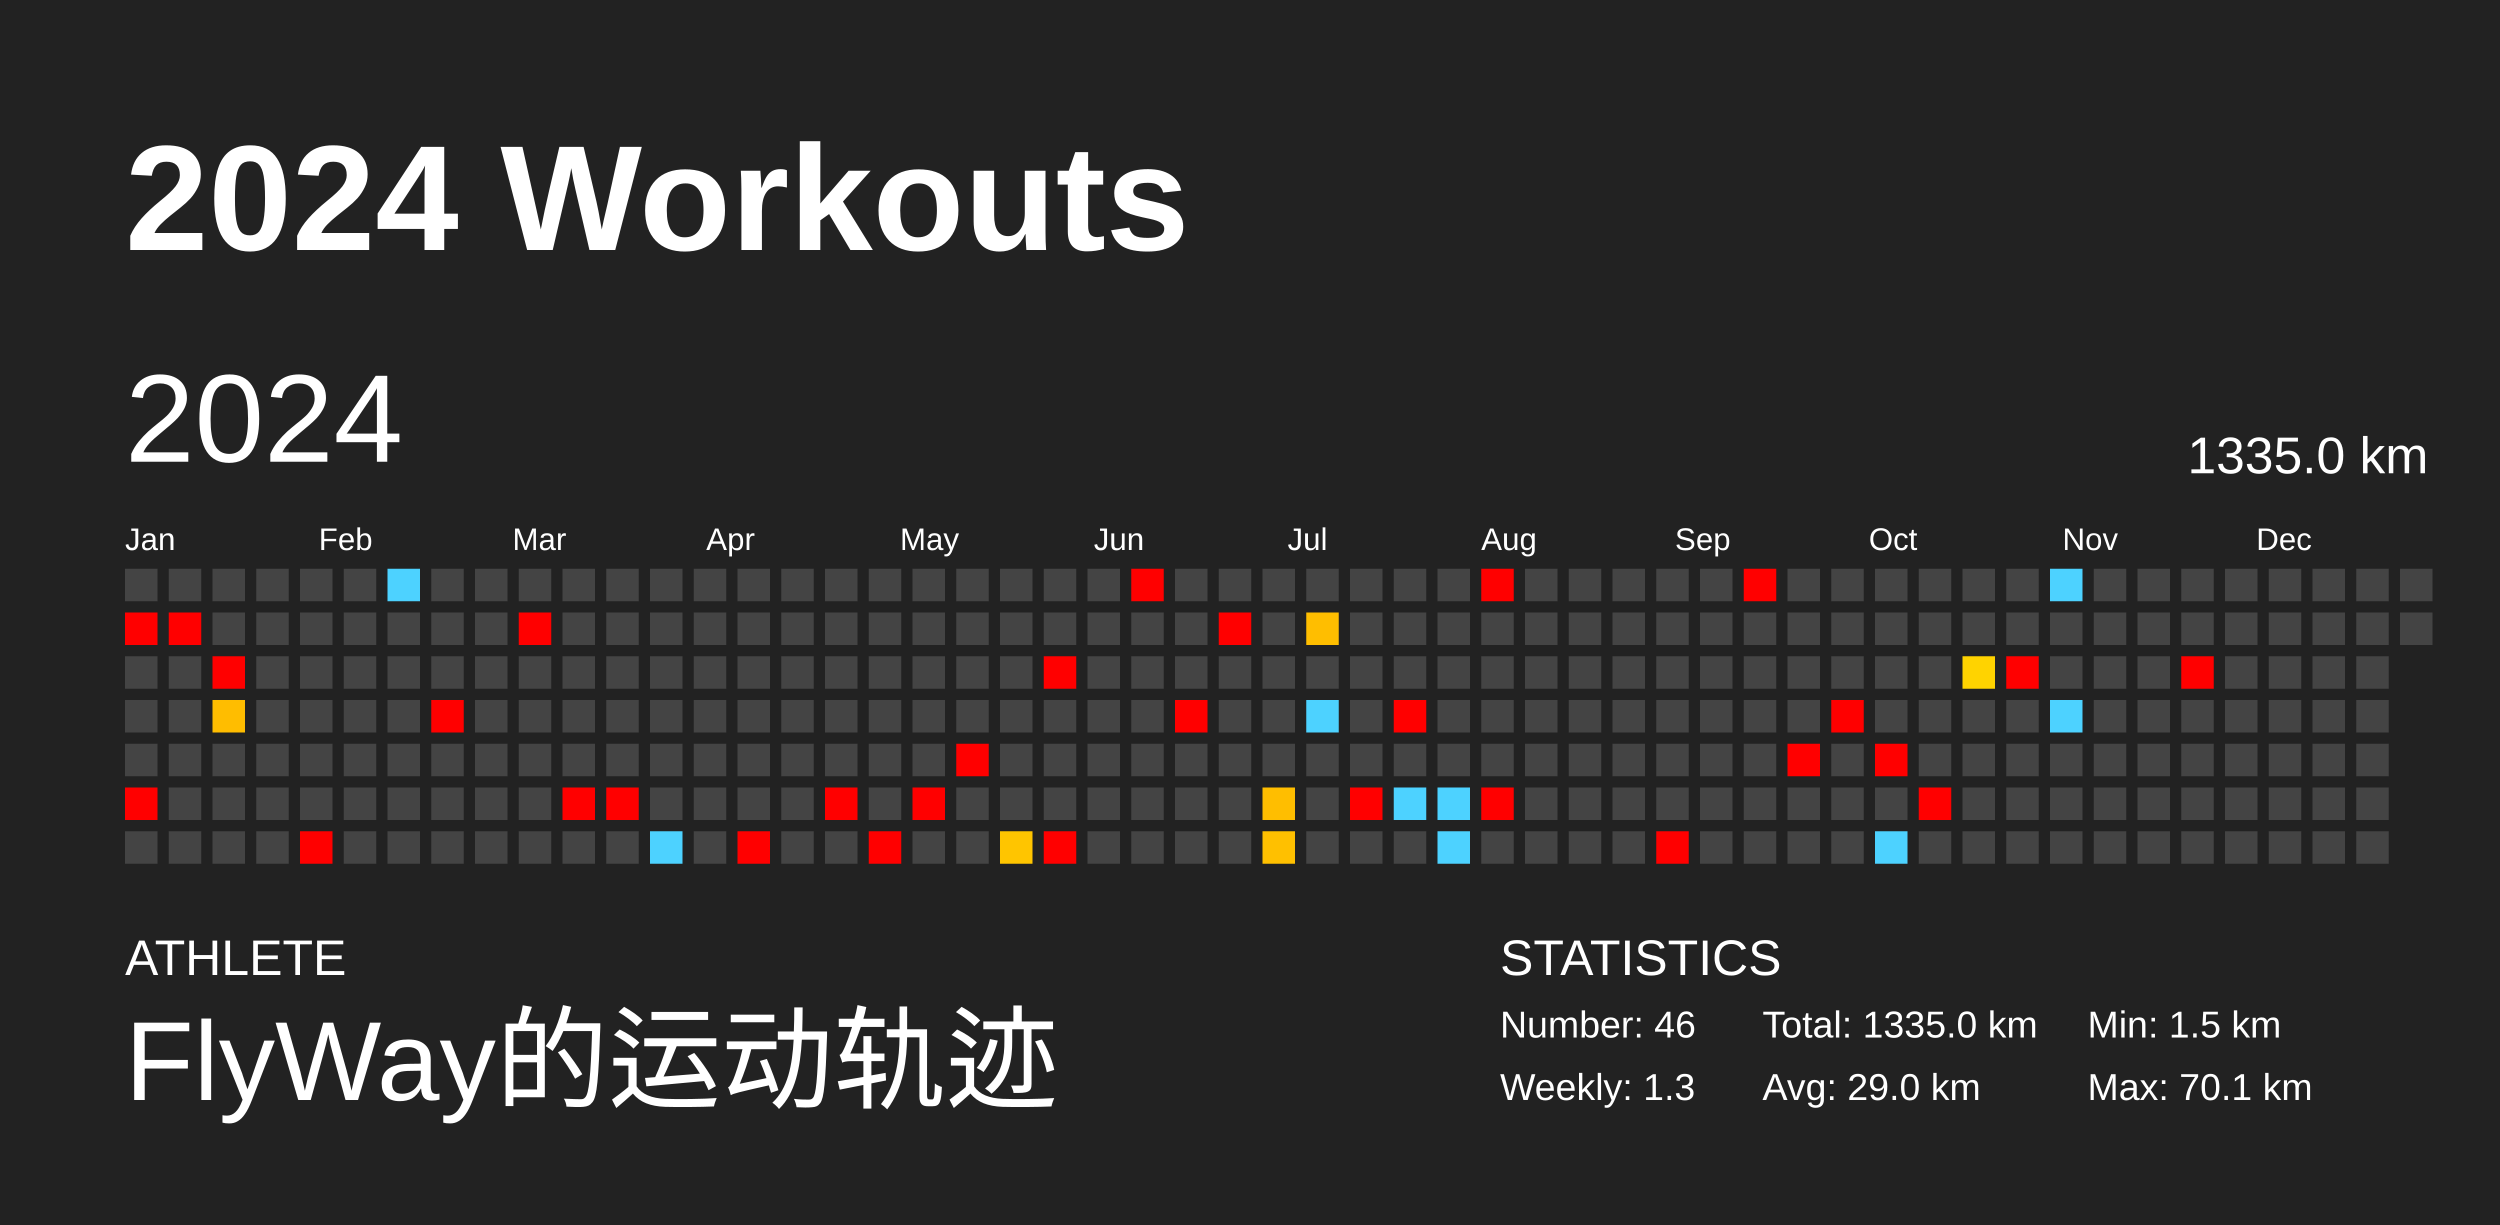
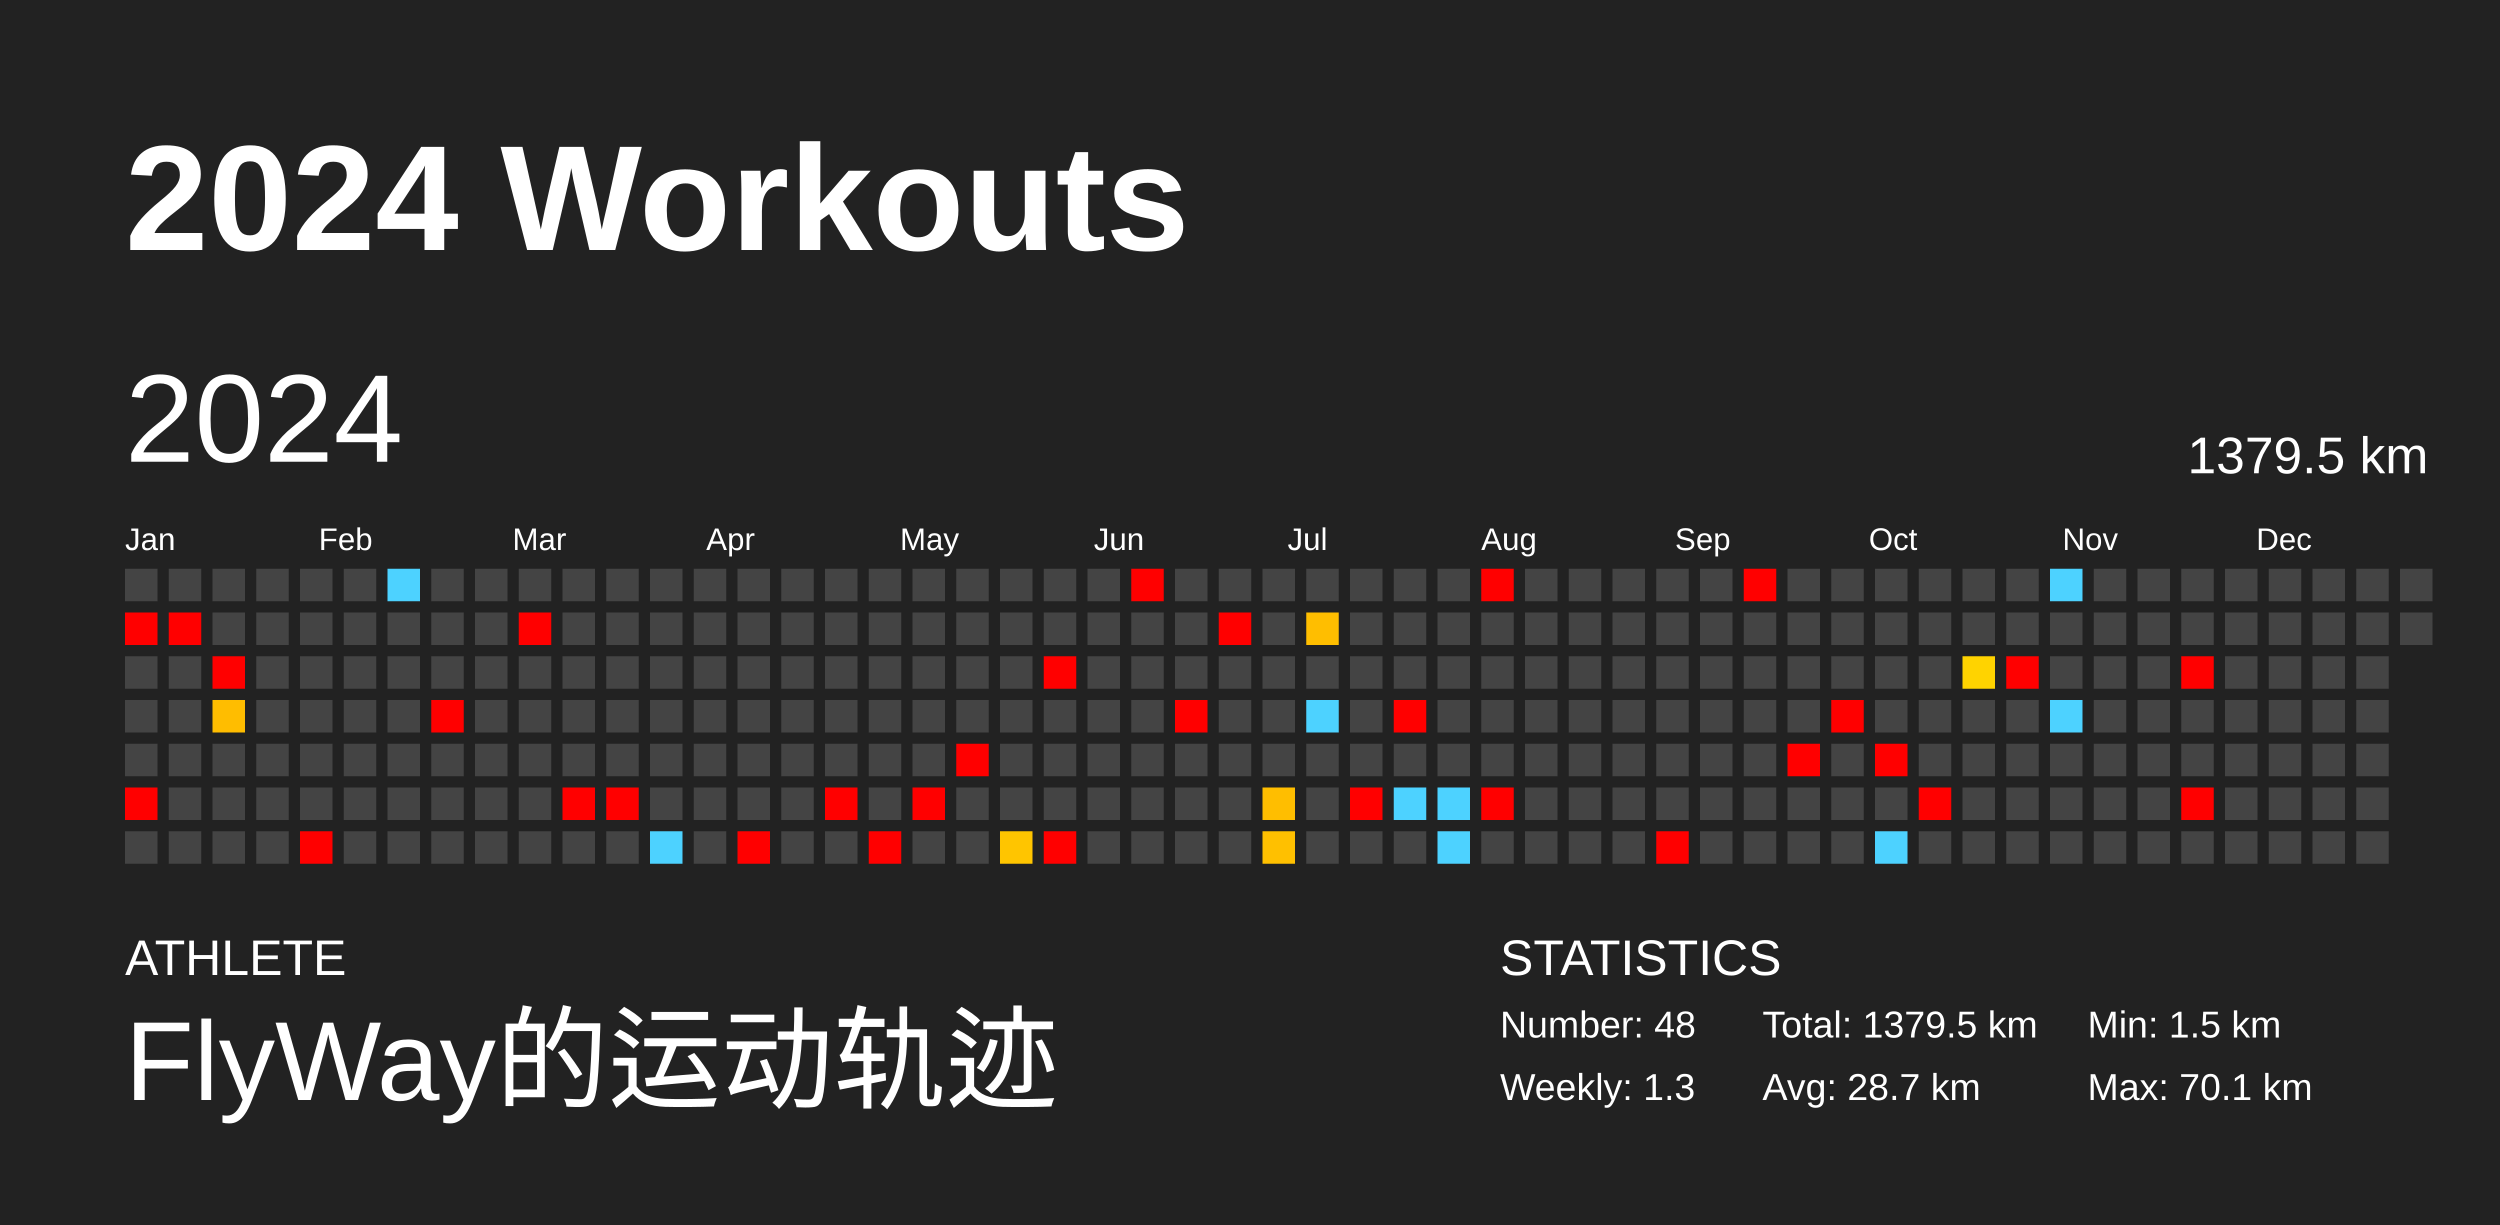
<svg xmlns="http://www.w3.org/2000/svg" baseProfile="full" height="98mm" version="1.1" viewBox="0,0,200,98" width="200mm">
  <defs />
  <rect fill="#222222" height="98" width="200" x="0" y="0" />
  <text fill="#FFFFFF" style="font-size:12px; font-family:Arial; font-weight:bold;" x="10" y="20">2024 Workouts</text>
  <text fill="#FFFFFF" style="font-size:4px; font-family:Arial" x="10" y="78">ATHLETE</text>
  <text fill="#FFFFFF" style="font-size:9px; font-family:Arial" x="10" y="88">FlyWay的运动轨迹</text>
  <text fill="#FFFFFF" style="font-size:4px; font-family:Arial" x="120" y="78">STATISTICS</text>
-   <text fill="#FFFFFF" style="font-size:3px; font-family:Arial" x="120" y="83">Number: 46</text>
+   <text fill="#FFFFFF" style="font-size:3px; font-family:Arial" x="120" y="83">Number: 48</text>
  <text fill="#FFFFFF" style="font-size:3px; font-family:Arial" x="120" y="88">Weekly: 1.3</text>
-   <text fill="#FFFFFF" style="font-size:3px; font-family:Arial" x="141" y="83">Total: 1335.0 km</text>
-   <text fill="#FFFFFF" style="font-size:3px; font-family:Arial" x="141" y="88">Avg: 29.0 km</text>
+   <text fill="#FFFFFF" style="font-size:3px; font-family:Arial" x="141" y="83">Total: 1379.5 km</text>
+   <text fill="#FFFFFF" style="font-size:3px; font-family:Arial" x="141" y="88">Avg: 28.7 km</text>
  <text fill="#FFFFFF" style="font-size:3px; font-family:Arial" x="167" y="83">Min: 1.5 km</text>
  <text fill="#FFFFFF" style="font-size:3px; font-family:Arial" x="167" y="88">Max: 70.1 km</text>
  <text dominant-baseline="hanging" fill="#FFFFFF" style="font-size:10.0px; font-family:Arial;" x="10" y="30">2024</text>
-   <text dominant-baseline="hanging" fill="#FFFFFF" style="font-size:4.125px; font-family:Arial;" x="175" y="35">1335.0 km</text>
+   <text dominant-baseline="hanging" fill="#FFFFFF" style="font-size:4.125px; font-family:Arial;" x="175" y="35">1379.5 km</text>
  <text fill="#FFFFFF" style="font-size:2.5px; font-family:Arial" x="10.0" y="44">Jan</text>
  <text fill="#FFFFFF" style="font-size:2.5px; font-family:Arial" x="25.5" y="44">Feb</text>
  <text fill="#FFFFFF" style="font-size:2.5px; font-family:Arial" x="41.0" y="44">Mar</text>
  <text fill="#FFFFFF" style="font-size:2.5px; font-family:Arial" x="56.5" y="44">Apr</text>
  <text fill="#FFFFFF" style="font-size:2.5px; font-family:Arial" x="72.0" y="44">May</text>
  <text fill="#FFFFFF" style="font-size:2.5px; font-family:Arial" x="87.5" y="44">Jun</text>
  <text fill="#FFFFFF" style="font-size:2.5px; font-family:Arial" x="103.0" y="44">Jul</text>
  <text fill="#FFFFFF" style="font-size:2.5px; font-family:Arial" x="118.5" y="44">Aug</text>
  <text fill="#FFFFFF" style="font-size:2.5px; font-family:Arial" x="134.0" y="44">Sep</text>
  <text fill="#FFFFFF" style="font-size:2.5px; font-family:Arial" x="149.5" y="44">Oct</text>
  <text fill="#FFFFFF" style="font-size:2.5px; font-family:Arial" x="165.0" y="44">Nov</text>
  <text fill="#FFFFFF" style="font-size:2.5px; font-family:Arial" x="180.5" y="44">Dec</text>
  <rect fill="#444444" height="2.6" width="2.6" x="10.0" y="45.5" />
  <rect fill="red" height="2.6" width="2.6" x="10.0" y="49.0" />
  <rect fill="#444444" height="2.6" width="2.6" x="10.0" y="52.5" />
  <rect fill="#444444" height="2.6" width="2.6" x="10.0" y="56.0" />
  <rect fill="#444444" height="2.6" width="2.6" x="10.0" y="59.5" />
  <rect fill="red" height="2.6" width="2.6" x="10.0" y="63.0" />
  <rect fill="#444444" height="2.6" width="2.6" x="10.0" y="66.5" />
  <rect fill="#444444" height="2.6" width="2.6" x="13.5" y="45.5" />
  <rect fill="red" height="2.6" width="2.6" x="13.5" y="49.0" />
  <rect fill="#444444" height="2.6" width="2.6" x="13.5" y="52.5" />
  <rect fill="#444444" height="2.6" width="2.6" x="13.5" y="56.0" />
  <rect fill="#444444" height="2.6" width="2.6" x="13.5" y="59.5" />
  <rect fill="#444444" height="2.6" width="2.6" x="13.5" y="63.0" />
  <rect fill="#444444" height="2.6" width="2.6" x="13.5" y="66.5" />
  <rect fill="#444444" height="2.6" width="2.6" x="17.0" y="45.5" />
  <rect fill="#444444" height="2.6" width="2.6" x="17.0" y="49.0" />
  <rect fill="red" height="2.6" width="2.6" x="17.0" y="52.5" />
  <rect fill="#ffbd00" height="2.6" width="2.6" x="17.0" y="56.0" />
  <rect fill="#444444" height="2.6" width="2.6" x="17.0" y="59.5" />
  <rect fill="#444444" height="2.6" width="2.6" x="17.0" y="63.0" />
  <rect fill="#444444" height="2.6" width="2.6" x="17.0" y="66.5" />
  <rect fill="#444444" height="2.6" width="2.6" x="20.5" y="45.5" />
  <rect fill="#444444" height="2.6" width="2.6" x="20.5" y="49.0" />
  <rect fill="#444444" height="2.6" width="2.6" x="20.5" y="52.5" />
  <rect fill="#444444" height="2.6" width="2.6" x="20.5" y="56.0" />
  <rect fill="#444444" height="2.6" width="2.6" x="20.5" y="59.5" />
  <rect fill="#444444" height="2.6" width="2.6" x="20.5" y="63.0" />
  <rect fill="#444444" height="2.6" width="2.6" x="20.5" y="66.5" />
  <rect fill="#444444" height="2.6" width="2.6" x="24.0" y="45.5" />
  <rect fill="#444444" height="2.6" width="2.6" x="24.0" y="49.0" />
  <rect fill="#444444" height="2.6" width="2.6" x="24.0" y="52.5" />
  <rect fill="#444444" height="2.6" width="2.6" x="24.0" y="56.0" />
  <rect fill="#444444" height="2.6" width="2.6" x="24.0" y="59.5" />
  <rect fill="#444444" height="2.6" width="2.6" x="24.0" y="63.0" />
  <rect fill="red" height="2.6" width="2.6" x="24.0" y="66.5" />
  <rect fill="#444444" height="2.6" width="2.6" x="27.5" y="45.5" />
  <rect fill="#444444" height="2.6" width="2.6" x="27.5" y="49.0" />
  <rect fill="#444444" height="2.6" width="2.6" x="27.5" y="52.5" />
  <rect fill="#444444" height="2.6" width="2.6" x="27.5" y="56.0" />
  <rect fill="#444444" height="2.6" width="2.6" x="27.5" y="59.5" />
  <rect fill="#444444" height="2.6" width="2.6" x="27.5" y="63.0" />
  <rect fill="#444444" height="2.6" width="2.6" x="27.5" y="66.5" />
  <rect fill="#4dd2ff" height="2.6" width="2.6" x="31.0" y="45.5" />
  <rect fill="#444444" height="2.6" width="2.6" x="31.0" y="49.0" />
  <rect fill="#444444" height="2.6" width="2.6" x="31.0" y="52.5" />
  <rect fill="#444444" height="2.6" width="2.6" x="31.0" y="56.0" />
  <rect fill="#444444" height="2.6" width="2.6" x="31.0" y="59.5" />
  <rect fill="#444444" height="2.6" width="2.6" x="31.0" y="63.0" />
  <rect fill="#444444" height="2.6" width="2.6" x="31.0" y="66.5" />
  <rect fill="#444444" height="2.6" width="2.6" x="34.5" y="45.5" />
  <rect fill="#444444" height="2.6" width="2.6" x="34.5" y="49.0" />
  <rect fill="#444444" height="2.6" width="2.6" x="34.5" y="52.5" />
  <rect fill="red" height="2.6" width="2.6" x="34.5" y="56.0" />
  <rect fill="#444444" height="2.6" width="2.6" x="34.5" y="59.5" />
  <rect fill="#444444" height="2.6" width="2.6" x="34.5" y="63.0" />
  <rect fill="#444444" height="2.6" width="2.6" x="34.5" y="66.5" />
  <rect fill="#444444" height="2.6" width="2.6" x="38.0" y="45.5" />
  <rect fill="#444444" height="2.6" width="2.6" x="38.0" y="49.0" />
  <rect fill="#444444" height="2.6" width="2.6" x="38.0" y="52.5" />
  <rect fill="#444444" height="2.6" width="2.6" x="38.0" y="56.0" />
  <rect fill="#444444" height="2.6" width="2.6" x="38.0" y="59.5" />
  <rect fill="#444444" height="2.6" width="2.6" x="38.0" y="63.0" />
  <rect fill="#444444" height="2.6" width="2.6" x="38.0" y="66.5" />
  <rect fill="#444444" height="2.6" width="2.6" x="41.5" y="45.5" />
  <rect fill="red" height="2.6" width="2.6" x="41.5" y="49.0" />
  <rect fill="#444444" height="2.6" width="2.6" x="41.5" y="52.5" />
  <rect fill="#444444" height="2.6" width="2.6" x="41.5" y="56.0" />
  <rect fill="#444444" height="2.6" width="2.6" x="41.5" y="59.5" />
  <rect fill="#444444" height="2.6" width="2.6" x="41.5" y="63.0" />
  <rect fill="#444444" height="2.6" width="2.6" x="41.5" y="66.5" />
  <rect fill="#444444" height="2.6" width="2.6" x="45.0" y="45.5" />
  <rect fill="#444444" height="2.6" width="2.6" x="45.0" y="49.0" />
  <rect fill="#444444" height="2.6" width="2.6" x="45.0" y="52.5" />
  <rect fill="#444444" height="2.6" width="2.6" x="45.0" y="56.0" />
  <rect fill="#444444" height="2.6" width="2.6" x="45.0" y="59.5" />
  <rect fill="red" height="2.6" width="2.6" x="45.0" y="63.0" />
  <rect fill="#444444" height="2.6" width="2.6" x="45.0" y="66.5" />
  <rect fill="#444444" height="2.6" width="2.6" x="48.5" y="45.5" />
  <rect fill="#444444" height="2.6" width="2.6" x="48.5" y="49.0" />
  <rect fill="#444444" height="2.6" width="2.6" x="48.5" y="52.5" />
  <rect fill="#444444" height="2.6" width="2.6" x="48.5" y="56.0" />
  <rect fill="#444444" height="2.6" width="2.6" x="48.5" y="59.5" />
  <rect fill="red" height="2.6" width="2.6" x="48.5" y="63.0" />
  <rect fill="#444444" height="2.6" width="2.6" x="48.5" y="66.5" />
  <rect fill="#444444" height="2.6" width="2.6" x="52.0" y="45.5" />
  <rect fill="#444444" height="2.6" width="2.6" x="52.0" y="49.0" />
  <rect fill="#444444" height="2.6" width="2.6" x="52.0" y="52.5" />
  <rect fill="#444444" height="2.6" width="2.6" x="52.0" y="56.0" />
  <rect fill="#444444" height="2.6" width="2.6" x="52.0" y="59.5" />
  <rect fill="#444444" height="2.6" width="2.6" x="52.0" y="63.0" />
  <rect fill="#4dd2ff" height="2.6" width="2.6" x="52.0" y="66.5" />
  <rect fill="#444444" height="2.6" width="2.6" x="55.5" y="45.5" />
  <rect fill="#444444" height="2.6" width="2.6" x="55.5" y="49.0" />
  <rect fill="#444444" height="2.6" width="2.6" x="55.5" y="52.5" />
  <rect fill="#444444" height="2.6" width="2.6" x="55.5" y="56.0" />
  <rect fill="#444444" height="2.6" width="2.6" x="55.5" y="59.5" />
  <rect fill="#444444" height="2.6" width="2.6" x="55.5" y="63.0" />
  <rect fill="#444444" height="2.6" width="2.6" x="55.5" y="66.5" />
  <rect fill="#444444" height="2.6" width="2.6" x="59.0" y="45.5" />
  <rect fill="#444444" height="2.6" width="2.6" x="59.0" y="49.0" />
  <rect fill="#444444" height="2.6" width="2.6" x="59.0" y="52.5" />
  <rect fill="#444444" height="2.6" width="2.6" x="59.0" y="56.0" />
  <rect fill="#444444" height="2.6" width="2.6" x="59.0" y="59.5" />
  <rect fill="#444444" height="2.6" width="2.6" x="59.0" y="63.0" />
  <rect fill="red" height="2.6" width="2.6" x="59.0" y="66.5" />
  <rect fill="#444444" height="2.6" width="2.6" x="62.5" y="45.5" />
  <rect fill="#444444" height="2.6" width="2.6" x="62.5" y="49.0" />
  <rect fill="#444444" height="2.6" width="2.6" x="62.5" y="52.5" />
  <rect fill="#444444" height="2.6" width="2.6" x="62.5" y="56.0" />
  <rect fill="#444444" height="2.6" width="2.6" x="62.5" y="59.5" />
  <rect fill="#444444" height="2.6" width="2.6" x="62.5" y="63.0" />
  <rect fill="#444444" height="2.6" width="2.6" x="62.5" y="66.5" />
  <rect fill="#444444" height="2.6" width="2.6" x="66.0" y="45.5" />
  <rect fill="#444444" height="2.6" width="2.6" x="66.0" y="49.0" />
  <rect fill="#444444" height="2.6" width="2.6" x="66.0" y="52.5" />
  <rect fill="#444444" height="2.6" width="2.6" x="66.0" y="56.0" />
  <rect fill="#444444" height="2.6" width="2.6" x="66.0" y="59.5" />
  <rect fill="red" height="2.6" width="2.6" x="66.0" y="63.0" />
  <rect fill="#444444" height="2.6" width="2.6" x="66.0" y="66.5" />
  <rect fill="#444444" height="2.6" width="2.6" x="69.5" y="45.5" />
  <rect fill="#444444" height="2.6" width="2.6" x="69.5" y="49.0" />
  <rect fill="#444444" height="2.6" width="2.6" x="69.5" y="52.5" />
  <rect fill="#444444" height="2.6" width="2.6" x="69.5" y="56.0" />
  <rect fill="#444444" height="2.6" width="2.6" x="69.5" y="59.5" />
  <rect fill="#444444" height="2.6" width="2.6" x="69.5" y="63.0" />
  <rect fill="red" height="2.6" width="2.6" x="69.5" y="66.5" />
  <rect fill="#444444" height="2.6" width="2.6" x="73.0" y="45.5" />
  <rect fill="#444444" height="2.6" width="2.6" x="73.0" y="49.0" />
  <rect fill="#444444" height="2.6" width="2.6" x="73.0" y="52.5" />
  <rect fill="#444444" height="2.6" width="2.6" x="73.0" y="56.0" />
  <rect fill="#444444" height="2.6" width="2.6" x="73.0" y="59.5" />
  <rect fill="red" height="2.6" width="2.6" x="73.0" y="63.0" />
  <rect fill="#444444" height="2.6" width="2.6" x="73.0" y="66.5" />
  <rect fill="#444444" height="2.6" width="2.6" x="76.5" y="45.5" />
  <rect fill="#444444" height="2.6" width="2.6" x="76.5" y="49.0" />
  <rect fill="#444444" height="2.6" width="2.6" x="76.5" y="52.5" />
  <rect fill="#444444" height="2.6" width="2.6" x="76.5" y="56.0" />
  <rect fill="red" height="2.6" width="2.6" x="76.5" y="59.5" />
  <rect fill="#444444" height="2.6" width="2.6" x="76.5" y="63.0" />
  <rect fill="#444444" height="2.6" width="2.6" x="76.5" y="66.5" />
  <rect fill="#444444" height="2.6" width="2.6" x="80.0" y="45.5" />
  <rect fill="#444444" height="2.6" width="2.6" x="80.0" y="49.0" />
  <rect fill="#444444" height="2.6" width="2.6" x="80.0" y="52.5" />
  <rect fill="#444444" height="2.6" width="2.6" x="80.0" y="56.0" />
  <rect fill="#444444" height="2.6" width="2.6" x="80.0" y="59.5" />
  <rect fill="#444444" height="2.6" width="2.6" x="80.0" y="63.0" />
  <rect fill="#ffc500" height="2.6" width="2.6" x="80.0" y="66.5" />
  <rect fill="#444444" height="2.6" width="2.6" x="83.5" y="45.5" />
  <rect fill="#444444" height="2.6" width="2.6" x="83.5" y="49.0" />
  <rect fill="red" height="2.6" width="2.6" x="83.5" y="52.5" />
  <rect fill="#444444" height="2.6" width="2.6" x="83.5" y="56.0" />
  <rect fill="#444444" height="2.6" width="2.6" x="83.5" y="59.5" />
  <rect fill="#444444" height="2.6" width="2.6" x="83.5" y="63.0" />
  <rect fill="red" height="2.6" width="2.6" x="83.5" y="66.5" />
  <rect fill="#444444" height="2.6" width="2.6" x="87.0" y="45.5" />
  <rect fill="#444444" height="2.6" width="2.6" x="87.0" y="49.0" />
  <rect fill="#444444" height="2.6" width="2.6" x="87.0" y="52.5" />
  <rect fill="#444444" height="2.6" width="2.6" x="87.0" y="56.0" />
  <rect fill="#444444" height="2.6" width="2.6" x="87.0" y="59.5" />
  <rect fill="#444444" height="2.6" width="2.6" x="87.0" y="63.0" />
  <rect fill="#444444" height="2.6" width="2.6" x="87.0" y="66.5" />
  <rect fill="red" height="2.6" width="2.6" x="90.5" y="45.5" />
  <rect fill="#444444" height="2.6" width="2.6" x="90.5" y="49.0" />
  <rect fill="#444444" height="2.6" width="2.6" x="90.5" y="52.5" />
  <rect fill="#444444" height="2.6" width="2.6" x="90.5" y="56.0" />
  <rect fill="#444444" height="2.6" width="2.6" x="90.5" y="59.5" />
  <rect fill="#444444" height="2.6" width="2.6" x="90.5" y="63.0" />
  <rect fill="#444444" height="2.6" width="2.6" x="90.5" y="66.5" />
  <rect fill="#444444" height="2.6" width="2.6" x="94.0" y="45.5" />
  <rect fill="#444444" height="2.6" width="2.6" x="94.0" y="49.0" />
  <rect fill="#444444" height="2.6" width="2.6" x="94.0" y="52.5" />
  <rect fill="red" height="2.6" width="2.6" x="94.0" y="56.0" />
  <rect fill="#444444" height="2.6" width="2.6" x="94.0" y="59.5" />
  <rect fill="#444444" height="2.6" width="2.6" x="94.0" y="63.0" />
  <rect fill="#444444" height="2.6" width="2.6" x="94.0" y="66.5" />
  <rect fill="#444444" height="2.6" width="2.6" x="97.5" y="45.5" />
  <rect fill="red" height="2.6" width="2.6" x="97.5" y="49.0" />
  <rect fill="#444444" height="2.6" width="2.6" x="97.5" y="52.5" />
  <rect fill="#444444" height="2.6" width="2.6" x="97.5" y="56.0" />
  <rect fill="#444444" height="2.6" width="2.6" x="97.5" y="59.5" />
  <rect fill="#444444" height="2.6" width="2.6" x="97.5" y="63.0" />
  <rect fill="#444444" height="2.6" width="2.6" x="97.5" y="66.5" />
  <rect fill="#444444" height="2.6" width="2.6" x="101.0" y="45.5" />
  <rect fill="#444444" height="2.6" width="2.6" x="101.0" y="49.0" />
  <rect fill="#444444" height="2.6" width="2.6" x="101.0" y="52.5" />
  <rect fill="#444444" height="2.6" width="2.6" x="101.0" y="56.0" />
  <rect fill="#444444" height="2.6" width="2.6" x="101.0" y="59.5" />
  <rect fill="#ffbe00" height="2.6" width="2.6" x="101.0" y="63.0" />
  <rect fill="#ffc000" height="2.6" width="2.6" x="101.0" y="66.5" />
  <rect fill="#444444" height="2.6" width="2.6" x="104.5" y="45.5" />
  <rect fill="#ffbe00" height="2.6" width="2.6" x="104.5" y="49.0" />
  <rect fill="#444444" height="2.6" width="2.6" x="104.5" y="52.5" />
  <rect fill="#4dd2ff" height="2.6" width="2.6" x="104.5" y="56.0" />
  <rect fill="#444444" height="2.6" width="2.6" x="104.5" y="59.5" />
  <rect fill="#444444" height="2.6" width="2.6" x="104.5" y="63.0" />
  <rect fill="#444444" height="2.6" width="2.6" x="104.5" y="66.5" />
  <rect fill="#444444" height="2.6" width="2.6" x="108.0" y="45.5" />
  <rect fill="#444444" height="2.6" width="2.6" x="108.0" y="49.0" />
  <rect fill="#444444" height="2.6" width="2.6" x="108.0" y="52.5" />
  <rect fill="#444444" height="2.6" width="2.6" x="108.0" y="56.0" />
  <rect fill="#444444" height="2.6" width="2.6" x="108.0" y="59.5" />
  <rect fill="red" height="2.6" width="2.6" x="108.0" y="63.0" />
  <rect fill="#444444" height="2.6" width="2.6" x="108.0" y="66.5" />
  <rect fill="#444444" height="2.6" width="2.6" x="111.5" y="45.5" />
  <rect fill="#444444" height="2.6" width="2.6" x="111.5" y="49.0" />
  <rect fill="#444444" height="2.6" width="2.6" x="111.5" y="52.5" />
  <rect fill="red" height="2.6" width="2.6" x="111.5" y="56.0" />
  <rect fill="#444444" height="2.6" width="2.6" x="111.5" y="59.5" />
  <rect fill="#4dd2ff" height="2.6" width="2.6" x="111.5" y="63.0" />
  <rect fill="#444444" height="2.6" width="2.6" x="111.5" y="66.5" />
  <rect fill="#444444" height="2.6" width="2.6" x="115.0" y="45.5" />
  <rect fill="#444444" height="2.6" width="2.6" x="115.0" y="49.0" />
  <rect fill="#444444" height="2.6" width="2.6" x="115.0" y="52.5" />
  <rect fill="#444444" height="2.6" width="2.6" x="115.0" y="56.0" />
  <rect fill="#444444" height="2.6" width="2.6" x="115.0" y="59.5" />
  <rect fill="#4dd2ff" height="2.6" width="2.6" x="115.0" y="63.0" />
  <rect fill="#4dd2ff" height="2.6" width="2.6" x="115.0" y="66.5" />
  <rect fill="red" height="2.6" width="2.6" x="118.5" y="45.5" />
  <rect fill="#444444" height="2.6" width="2.6" x="118.5" y="49.0" />
  <rect fill="#444444" height="2.6" width="2.6" x="118.5" y="52.5" />
  <rect fill="#444444" height="2.6" width="2.6" x="118.5" y="56.0" />
  <rect fill="#444444" height="2.6" width="2.6" x="118.5" y="59.5" />
  <rect fill="red" height="2.6" width="2.6" x="118.5" y="63.0" />
  <rect fill="#444444" height="2.6" width="2.6" x="118.5" y="66.5" />
  <rect fill="#444444" height="2.6" width="2.6" x="122.0" y="45.5" />
  <rect fill="#444444" height="2.6" width="2.6" x="122.0" y="49.0" />
  <rect fill="#444444" height="2.6" width="2.6" x="122.0" y="52.5" />
  <rect fill="#444444" height="2.6" width="2.6" x="122.0" y="56.0" />
  <rect fill="#444444" height="2.6" width="2.6" x="122.0" y="59.5" />
  <rect fill="#444444" height="2.6" width="2.6" x="122.0" y="63.0" />
  <rect fill="#444444" height="2.6" width="2.6" x="122.0" y="66.5" />
  <rect fill="#444444" height="2.6" width="2.6" x="125.5" y="45.5" />
  <rect fill="#444444" height="2.6" width="2.6" x="125.5" y="49.0" />
  <rect fill="#444444" height="2.6" width="2.6" x="125.5" y="52.5" />
  <rect fill="#444444" height="2.6" width="2.6" x="125.5" y="56.0" />
  <rect fill="#444444" height="2.6" width="2.6" x="125.5" y="59.5" />
  <rect fill="#444444" height="2.6" width="2.6" x="125.5" y="63.0" />
  <rect fill="#444444" height="2.6" width="2.6" x="125.5" y="66.5" />
  <rect fill="#444444" height="2.6" width="2.6" x="129.0" y="45.5" />
  <rect fill="#444444" height="2.6" width="2.6" x="129.0" y="49.0" />
  <rect fill="#444444" height="2.6" width="2.6" x="129.0" y="52.5" />
  <rect fill="#444444" height="2.6" width="2.6" x="129.0" y="56.0" />
  <rect fill="#444444" height="2.6" width="2.6" x="129.0" y="59.5" />
  <rect fill="#444444" height="2.6" width="2.6" x="129.0" y="63.0" />
  <rect fill="#444444" height="2.6" width="2.6" x="129.0" y="66.5" />
  <rect fill="#444444" height="2.6" width="2.6" x="132.5" y="45.5" />
  <rect fill="#444444" height="2.6" width="2.6" x="132.5" y="49.0" />
  <rect fill="#444444" height="2.6" width="2.6" x="132.5" y="52.5" />
  <rect fill="#444444" height="2.6" width="2.6" x="132.5" y="56.0" />
  <rect fill="#444444" height="2.6" width="2.6" x="132.5" y="59.5" />
  <rect fill="#444444" height="2.6" width="2.6" x="132.5" y="63.0" />
  <rect fill="red" height="2.6" width="2.6" x="132.5" y="66.5" />
  <rect fill="#444444" height="2.6" width="2.6" x="136.0" y="45.5" />
  <rect fill="#444444" height="2.6" width="2.6" x="136.0" y="49.0" />
  <rect fill="#444444" height="2.6" width="2.6" x="136.0" y="52.5" />
  <rect fill="#444444" height="2.6" width="2.6" x="136.0" y="56.0" />
  <rect fill="#444444" height="2.6" width="2.6" x="136.0" y="59.5" />
  <rect fill="#444444" height="2.6" width="2.6" x="136.0" y="63.0" />
  <rect fill="#444444" height="2.6" width="2.6" x="136.0" y="66.5" />
  <rect fill="red" height="2.6" width="2.6" x="139.5" y="45.5" />
  <rect fill="#444444" height="2.6" width="2.6" x="139.5" y="49.0" />
  <rect fill="#444444" height="2.6" width="2.6" x="139.5" y="52.5" />
  <rect fill="#444444" height="2.6" width="2.6" x="139.5" y="56.0" />
  <rect fill="#444444" height="2.6" width="2.6" x="139.5" y="59.5" />
  <rect fill="#444444" height="2.6" width="2.6" x="139.5" y="63.0" />
  <rect fill="#444444" height="2.6" width="2.6" x="139.5" y="66.5" />
  <rect fill="#444444" height="2.6" width="2.6" x="143.0" y="45.5" />
  <rect fill="#444444" height="2.6" width="2.6" x="143.0" y="49.0" />
  <rect fill="#444444" height="2.6" width="2.6" x="143.0" y="52.5" />
  <rect fill="#444444" height="2.6" width="2.6" x="143.0" y="56.0" />
  <rect fill="red" height="2.6" width="2.6" x="143.0" y="59.5" />
  <rect fill="#444444" height="2.6" width="2.6" x="143.0" y="63.0" />
  <rect fill="#444444" height="2.6" width="2.6" x="143.0" y="66.5" />
  <rect fill="#444444" height="2.6" width="2.6" x="146.5" y="45.5" />
  <rect fill="#444444" height="2.6" width="2.6" x="146.5" y="49.0" />
  <rect fill="#444444" height="2.6" width="2.6" x="146.5" y="52.5" />
  <rect fill="red" height="2.6" width="2.6" x="146.5" y="56.0" />
  <rect fill="#444444" height="2.6" width="2.6" x="146.5" y="59.5" />
  <rect fill="#444444" height="2.6" width="2.6" x="146.5" y="63.0" />
  <rect fill="#444444" height="2.6" width="2.6" x="146.5" y="66.5" />
  <rect fill="#444444" height="2.6" width="2.6" x="150.0" y="45.5" />
  <rect fill="#444444" height="2.6" width="2.6" x="150.0" y="49.0" />
  <rect fill="#444444" height="2.6" width="2.6" x="150.0" y="52.5" />
  <rect fill="#444444" height="2.6" width="2.6" x="150.0" y="56.0" />
  <rect fill="red" height="2.6" width="2.6" x="150.0" y="59.5" />
  <rect fill="#444444" height="2.6" width="2.6" x="150.0" y="63.0" />
  <rect fill="#4dd2ff" height="2.6" width="2.6" x="150.0" y="66.5" />
  <rect fill="#444444" height="2.6" width="2.6" x="153.5" y="45.5" />
  <rect fill="#444444" height="2.6" width="2.6" x="153.5" y="49.0" />
  <rect fill="#444444" height="2.6" width="2.6" x="153.5" y="52.5" />
  <rect fill="#444444" height="2.6" width="2.6" x="153.5" y="56.0" />
  <rect fill="#444444" height="2.6" width="2.6" x="153.5" y="59.5" />
  <rect fill="red" height="2.6" width="2.6" x="153.5" y="63.0" />
  <rect fill="#444444" height="2.6" width="2.6" x="153.5" y="66.5" />
  <rect fill="#444444" height="2.6" width="2.6" x="157.0" y="45.5" />
  <rect fill="#444444" height="2.6" width="2.6" x="157.0" y="49.0" />
  <rect fill="#ffd300" height="2.6" width="2.6" x="157.0" y="52.5" />
  <rect fill="#444444" height="2.6" width="2.6" x="157.0" y="56.0" />
  <rect fill="#444444" height="2.6" width="2.6" x="157.0" y="59.5" />
  <rect fill="#444444" height="2.6" width="2.6" x="157.0" y="63.0" />
  <rect fill="#444444" height="2.6" width="2.6" x="157.0" y="66.5" />
  <rect fill="#444444" height="2.6" width="2.6" x="160.5" y="45.5" />
  <rect fill="#444444" height="2.6" width="2.6" x="160.5" y="49.0" />
  <rect fill="red" height="2.6" width="2.6" x="160.5" y="52.5" />
  <rect fill="#444444" height="2.6" width="2.6" x="160.5" y="56.0" />
  <rect fill="#444444" height="2.6" width="2.6" x="160.5" y="59.5" />
  <rect fill="#444444" height="2.6" width="2.6" x="160.5" y="63.0" />
  <rect fill="#444444" height="2.6" width="2.6" x="160.5" y="66.5" />
  <rect fill="#4dd2ff" height="2.6" width="2.6" x="164.0" y="45.5" />
  <rect fill="#444444" height="2.6" width="2.6" x="164.0" y="49.0" />
  <rect fill="#444444" height="2.6" width="2.6" x="164.0" y="52.5" />
  <rect fill="#4dd2ff" height="2.6" width="2.6" x="164.0" y="56.0" />
  <rect fill="#444444" height="2.6" width="2.6" x="164.0" y="59.5" />
  <rect fill="#444444" height="2.6" width="2.6" x="164.0" y="63.0" />
  <rect fill="#444444" height="2.6" width="2.6" x="164.0" y="66.5" />
  <rect fill="#444444" height="2.6" width="2.6" x="167.5" y="45.5" />
  <rect fill="#444444" height="2.6" width="2.6" x="167.5" y="49.0" />
  <rect fill="#444444" height="2.6" width="2.6" x="167.5" y="52.5" />
  <rect fill="#444444" height="2.6" width="2.6" x="167.5" y="56.0" />
  <rect fill="#444444" height="2.6" width="2.6" x="167.5" y="59.5" />
  <rect fill="#444444" height="2.6" width="2.6" x="167.5" y="63.0" />
  <rect fill="#444444" height="2.6" width="2.6" x="167.5" y="66.5" />
  <rect fill="#444444" height="2.6" width="2.6" x="171.0" y="45.5" />
  <rect fill="#444444" height="2.6" width="2.6" x="171.0" y="49.0" />
  <rect fill="#444444" height="2.6" width="2.6" x="171.0" y="52.5" />
  <rect fill="#444444" height="2.6" width="2.6" x="171.0" y="56.0" />
  <rect fill="#444444" height="2.6" width="2.6" x="171.0" y="59.5" />
  <rect fill="#444444" height="2.6" width="2.6" x="171.0" y="63.0" />
  <rect fill="#444444" height="2.6" width="2.6" x="171.0" y="66.5" />
  <rect fill="#444444" height="2.6" width="2.6" x="174.5" y="45.5" />
  <rect fill="#444444" height="2.6" width="2.6" x="174.5" y="49.0" />
  <rect fill="red" height="2.6" width="2.6" x="174.5" y="52.5" />
  <rect fill="#444444" height="2.6" width="2.6" x="174.5" y="56.0" />
  <rect fill="#444444" height="2.6" width="2.6" x="174.5" y="59.5" />
-   <rect fill="#444444" height="2.6" width="2.6" x="174.5" y="63.0" />
+   <rect fill="red" height="2.6" width="2.6" x="174.5" y="63.0" />
  <rect fill="#444444" height="2.6" width="2.6" x="174.5" y="66.5" />
  <rect fill="#444444" height="2.6" width="2.6" x="178.0" y="45.5" />
  <rect fill="#444444" height="2.6" width="2.6" x="178.0" y="49.0" />
  <rect fill="#444444" height="2.6" width="2.6" x="178.0" y="52.5" />
  <rect fill="#444444" height="2.6" width="2.6" x="178.0" y="56.0" />
  <rect fill="#444444" height="2.6" width="2.6" x="178.0" y="59.5" />
  <rect fill="#444444" height="2.6" width="2.6" x="178.0" y="63.0" />
  <rect fill="#444444" height="2.6" width="2.6" x="178.0" y="66.5" />
  <rect fill="#444444" height="2.6" width="2.6" x="181.5" y="45.5" />
  <rect fill="#444444" height="2.6" width="2.6" x="181.5" y="49.0" />
  <rect fill="#444444" height="2.6" width="2.6" x="181.5" y="52.5" />
  <rect fill="#444444" height="2.6" width="2.6" x="181.5" y="56.0" />
  <rect fill="#444444" height="2.6" width="2.6" x="181.5" y="59.5" />
  <rect fill="#444444" height="2.6" width="2.6" x="181.5" y="63.0" />
  <rect fill="#444444" height="2.6" width="2.6" x="181.5" y="66.5" />
  <rect fill="#444444" height="2.6" width="2.6" x="185.0" y="45.5" />
  <rect fill="#444444" height="2.6" width="2.6" x="185.0" y="49.0" />
  <rect fill="#444444" height="2.6" width="2.6" x="185.0" y="52.5" />
  <rect fill="#444444" height="2.6" width="2.6" x="185.0" y="56.0" />
  <rect fill="#444444" height="2.6" width="2.6" x="185.0" y="59.5" />
  <rect fill="#444444" height="2.6" width="2.6" x="185.0" y="63.0" />
  <rect fill="#444444" height="2.6" width="2.6" x="185.0" y="66.5" />
  <rect fill="#444444" height="2.6" width="2.6" x="188.5" y="45.5" />
  <rect fill="#444444" height="2.6" width="2.6" x="188.5" y="49.0" />
  <rect fill="#444444" height="2.6" width="2.6" x="188.5" y="52.5" />
  <rect fill="#444444" height="2.6" width="2.6" x="188.5" y="56.0" />
  <rect fill="#444444" height="2.6" width="2.6" x="188.5" y="59.5" />
  <rect fill="#444444" height="2.6" width="2.6" x="188.5" y="63.0" />
  <rect fill="#444444" height="2.6" width="2.6" x="188.5" y="66.5" />
  <rect fill="#444444" height="2.6" width="2.6" x="192.0" y="45.5" />
  <rect fill="#444444" height="2.6" width="2.6" x="192.0" y="49.0" />
</svg>
